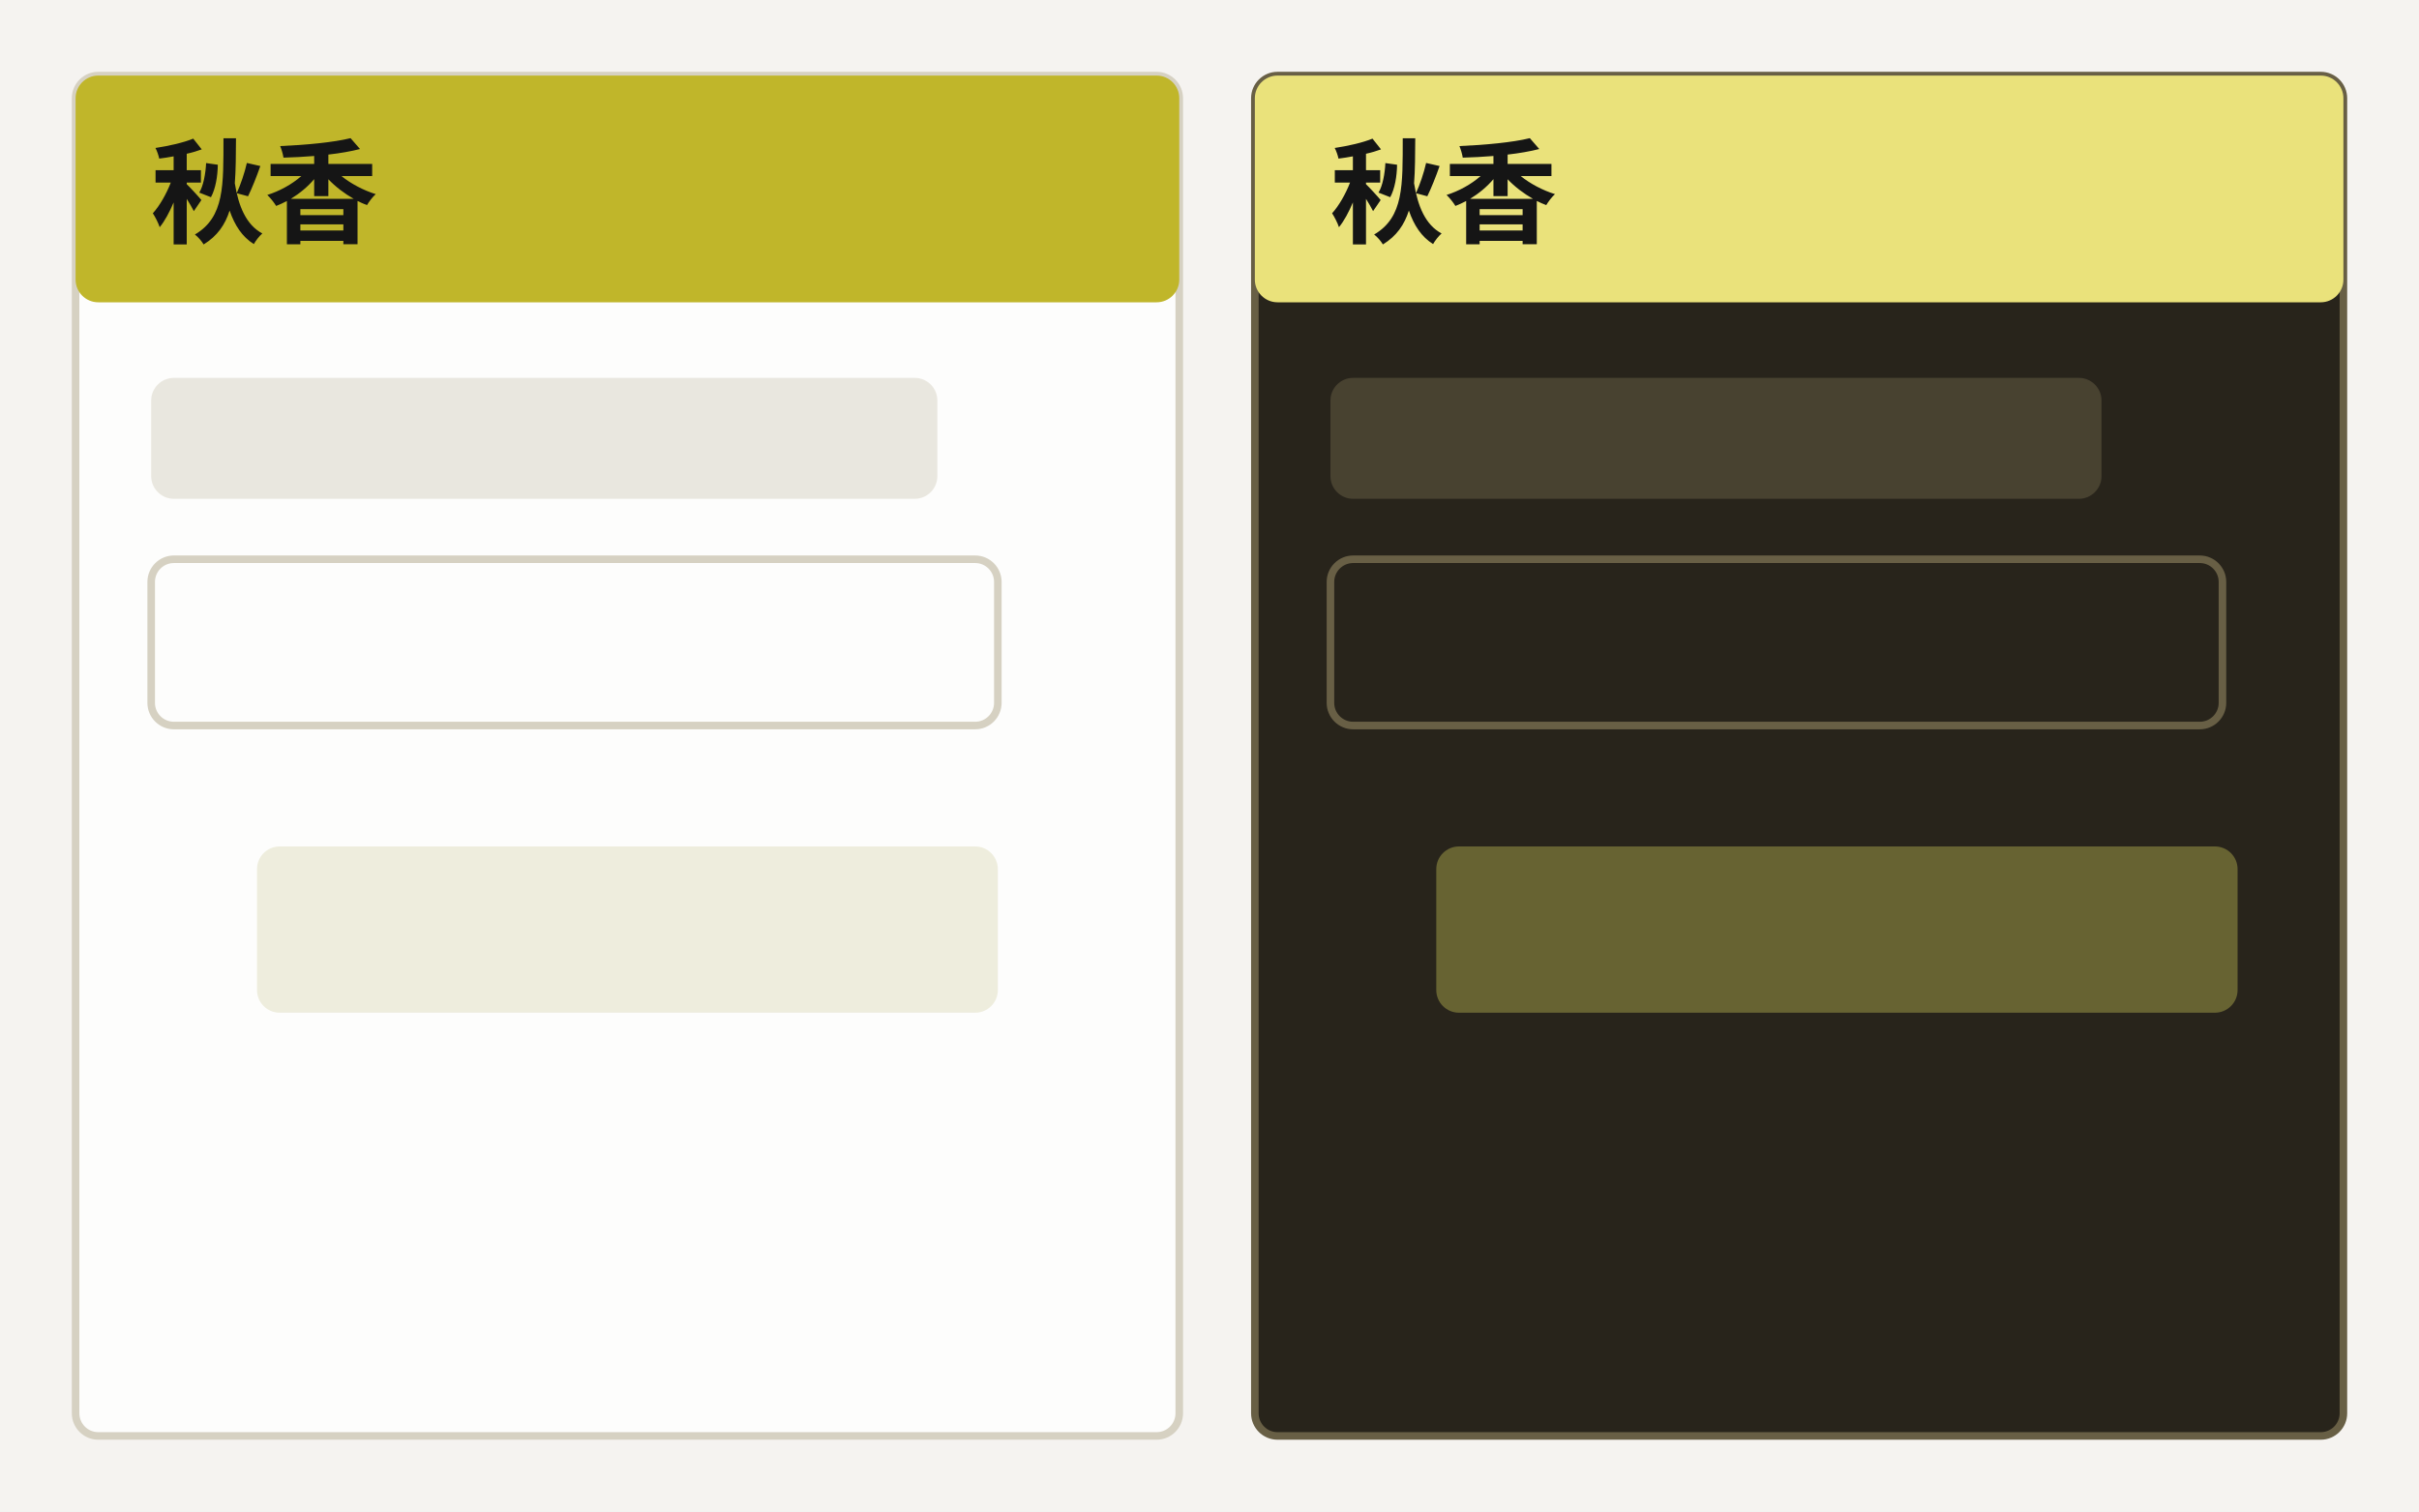
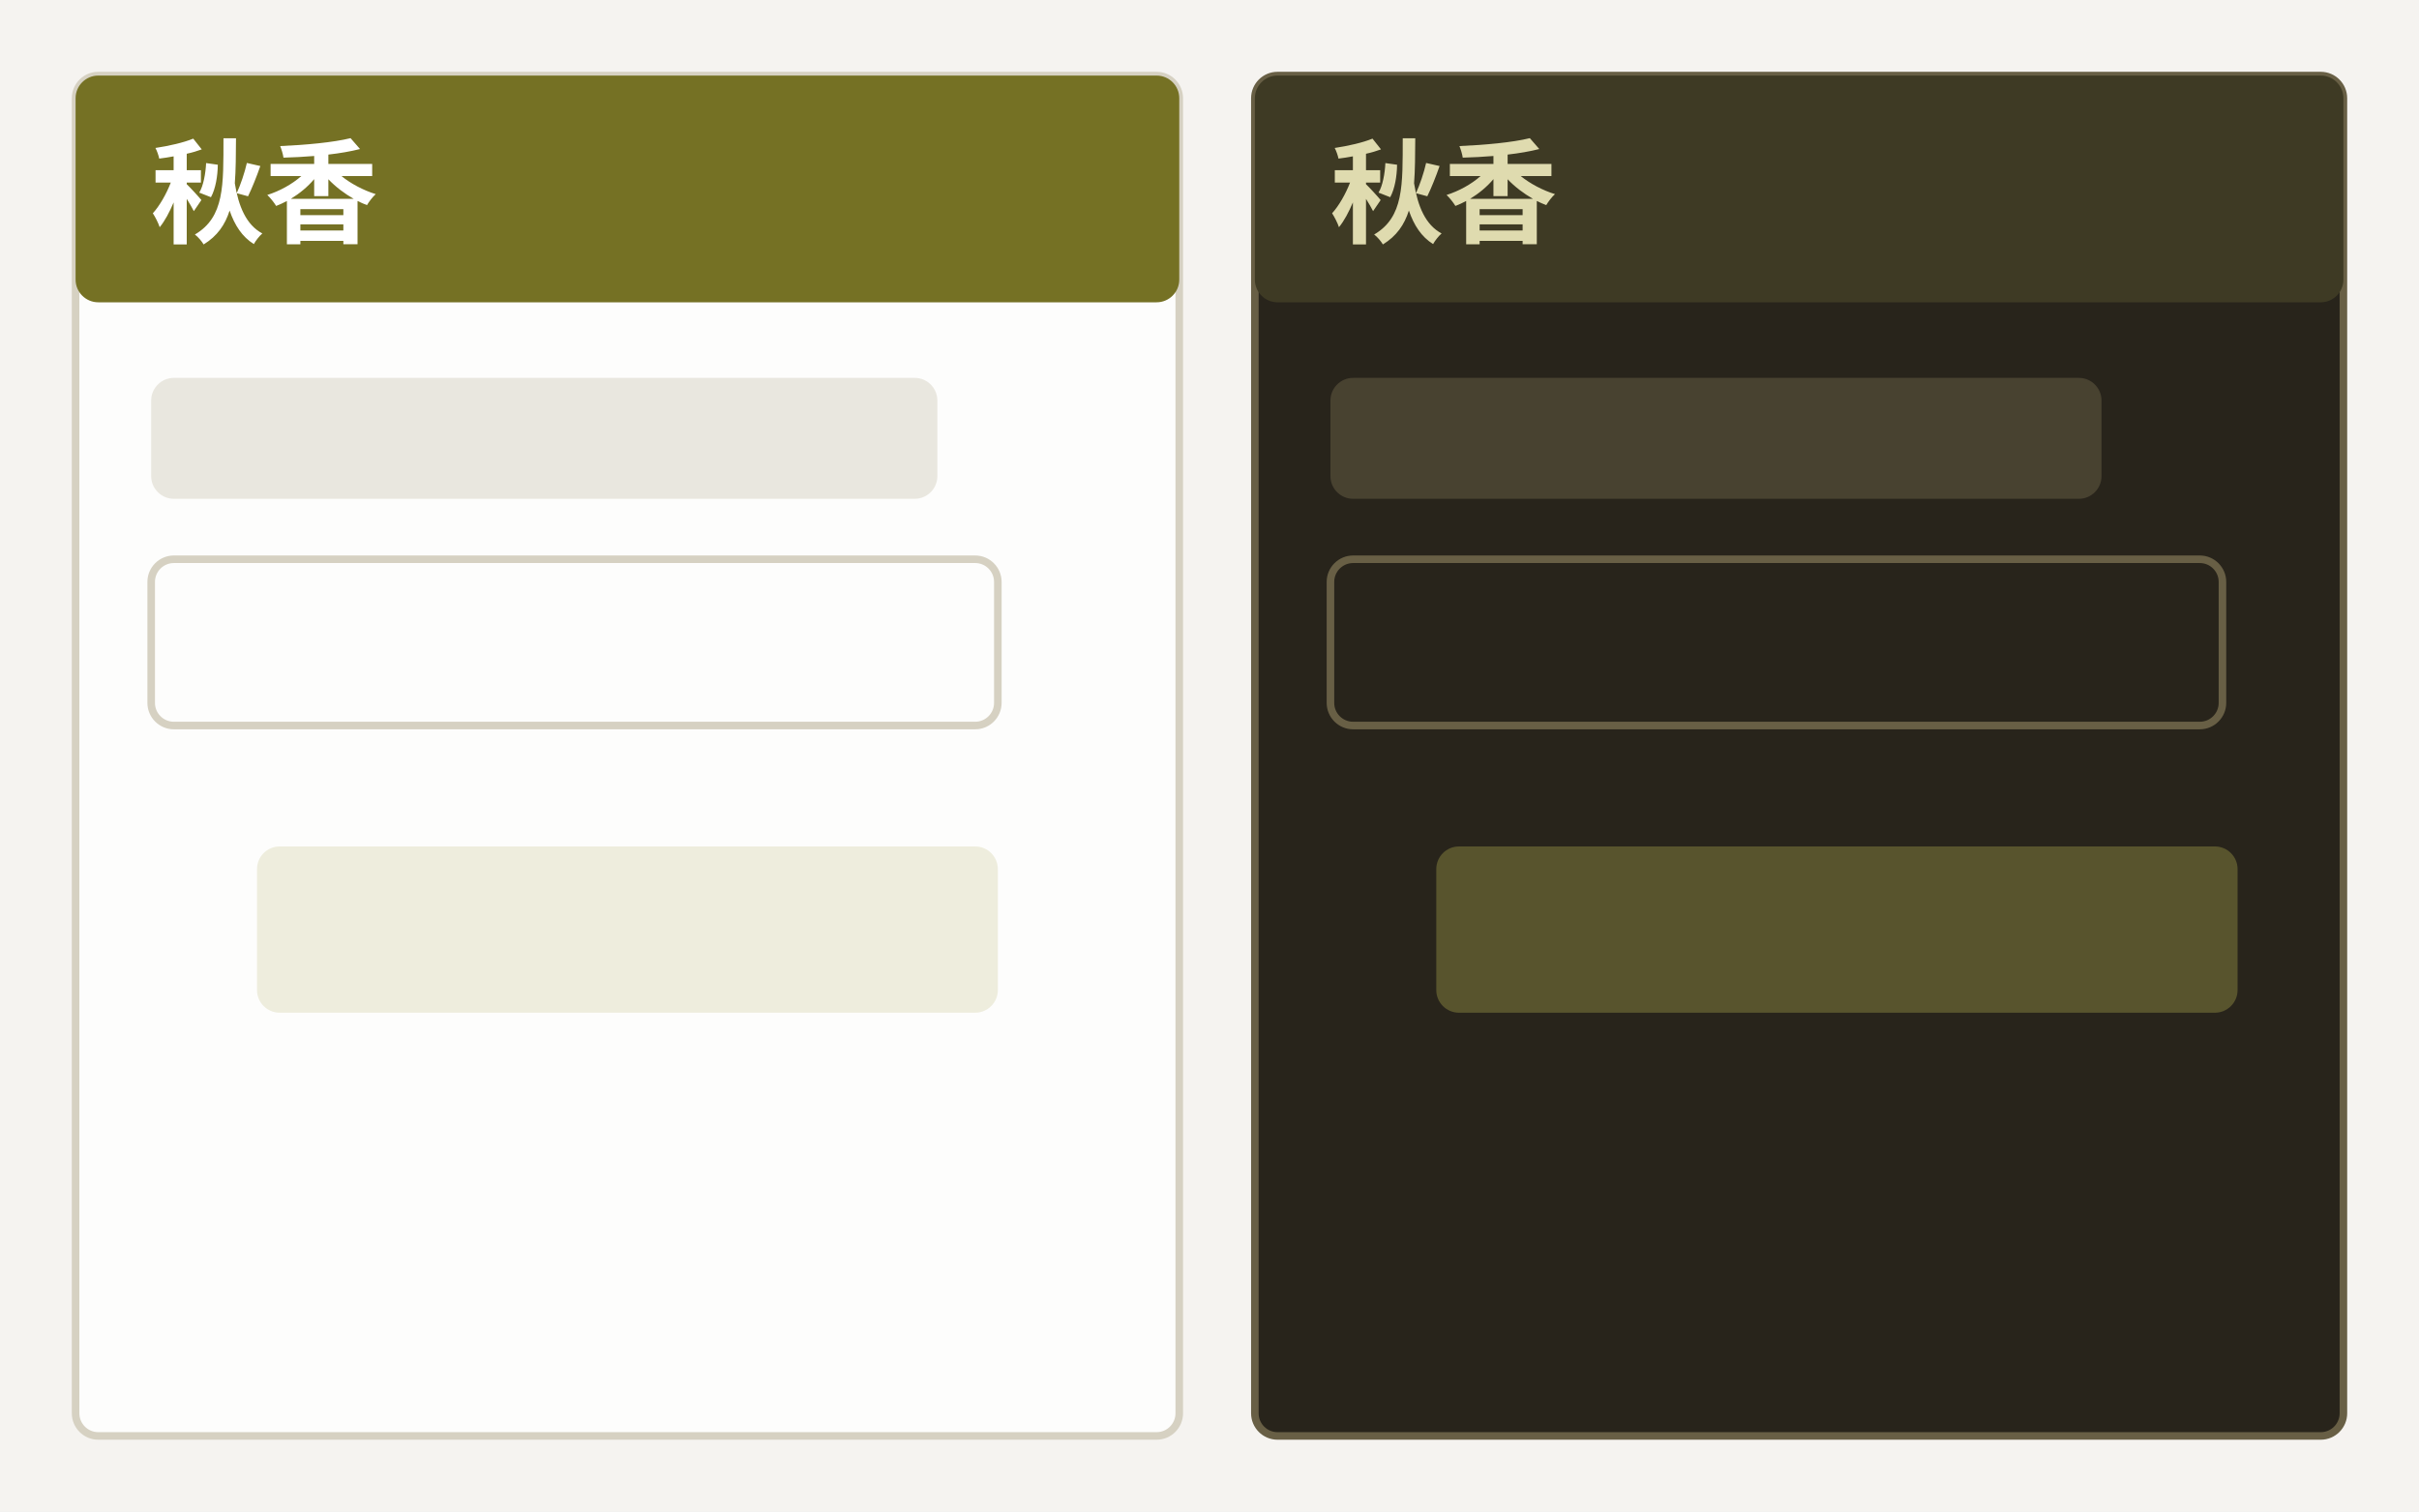
<svg xmlns="http://www.w3.org/2000/svg" width="320" height="200" viewBox="0 0 320 200">
  <rect width="320" height="200" fill="#f5f3f0" />
  <rect x="10" y="10" width="146" height="180" rx="3" fill="#fdfdfc" stroke="#d6d1c2" stroke-width="1" />
-   <rect x="10" y="10" width="146" height="30" rx="3" fill="#c0b62a" />
-   <text x="20" y="31" font-family="Arial,sans-serif" font-size="15" font-weight="bold" fill="#151515">秋香</text>
+   <rect x="10" y="10" width="146" height="30" rx="3" fill="#757124" />
+   <text x="20" y="31" font-family="Arial,sans-serif" font-size="15" font-weight="bold" fill="#ffffff">秋香</text>
  <rect x="20" y="50" width="104" height="16" rx="3" fill="#d6d1c2" opacity=".5" />
  <rect x="20" y="74" width="112" height="22" rx="3" fill="#fdfdfc" stroke="#d6d1c2" />
  <rect x="34" y="112" width="98" height="22" rx="3" fill="#eeeddd" />
  <rect x="166" y="10" width="144" height="180" rx="3" fill="#28241b" stroke="#685f45" stroke-width="1" />
-   <rect x="166" y="10" width="144" height="30" rx="3" fill="#eae27b" />
-   <text x="176" y="31" font-family="Arial,sans-serif" font-size="15" font-weight="bold" fill="#151515">秋香</text>
+   <rect x="166" y="10" width="144" height="30" rx="3" fill="#3e3a24" />
+   <text x="176" y="31" font-family="Arial,sans-serif" font-size="15" font-weight="bold" fill="#dfdbaf">秋香</text>
  <rect x="176" y="50" width="102" height="16" rx="3" fill="#685f45" opacity=".5" />
  <rect x="176" y="74" width="118" height="22" rx="3" fill="#28241b" stroke="#685f45" />
-   <rect x="190" y="112" width="106" height="22" rx="3" fill="#676332" />
+   <rect x="190" y="112" width="106" height="22" rx="3" fill="#58542d" />
</svg>
